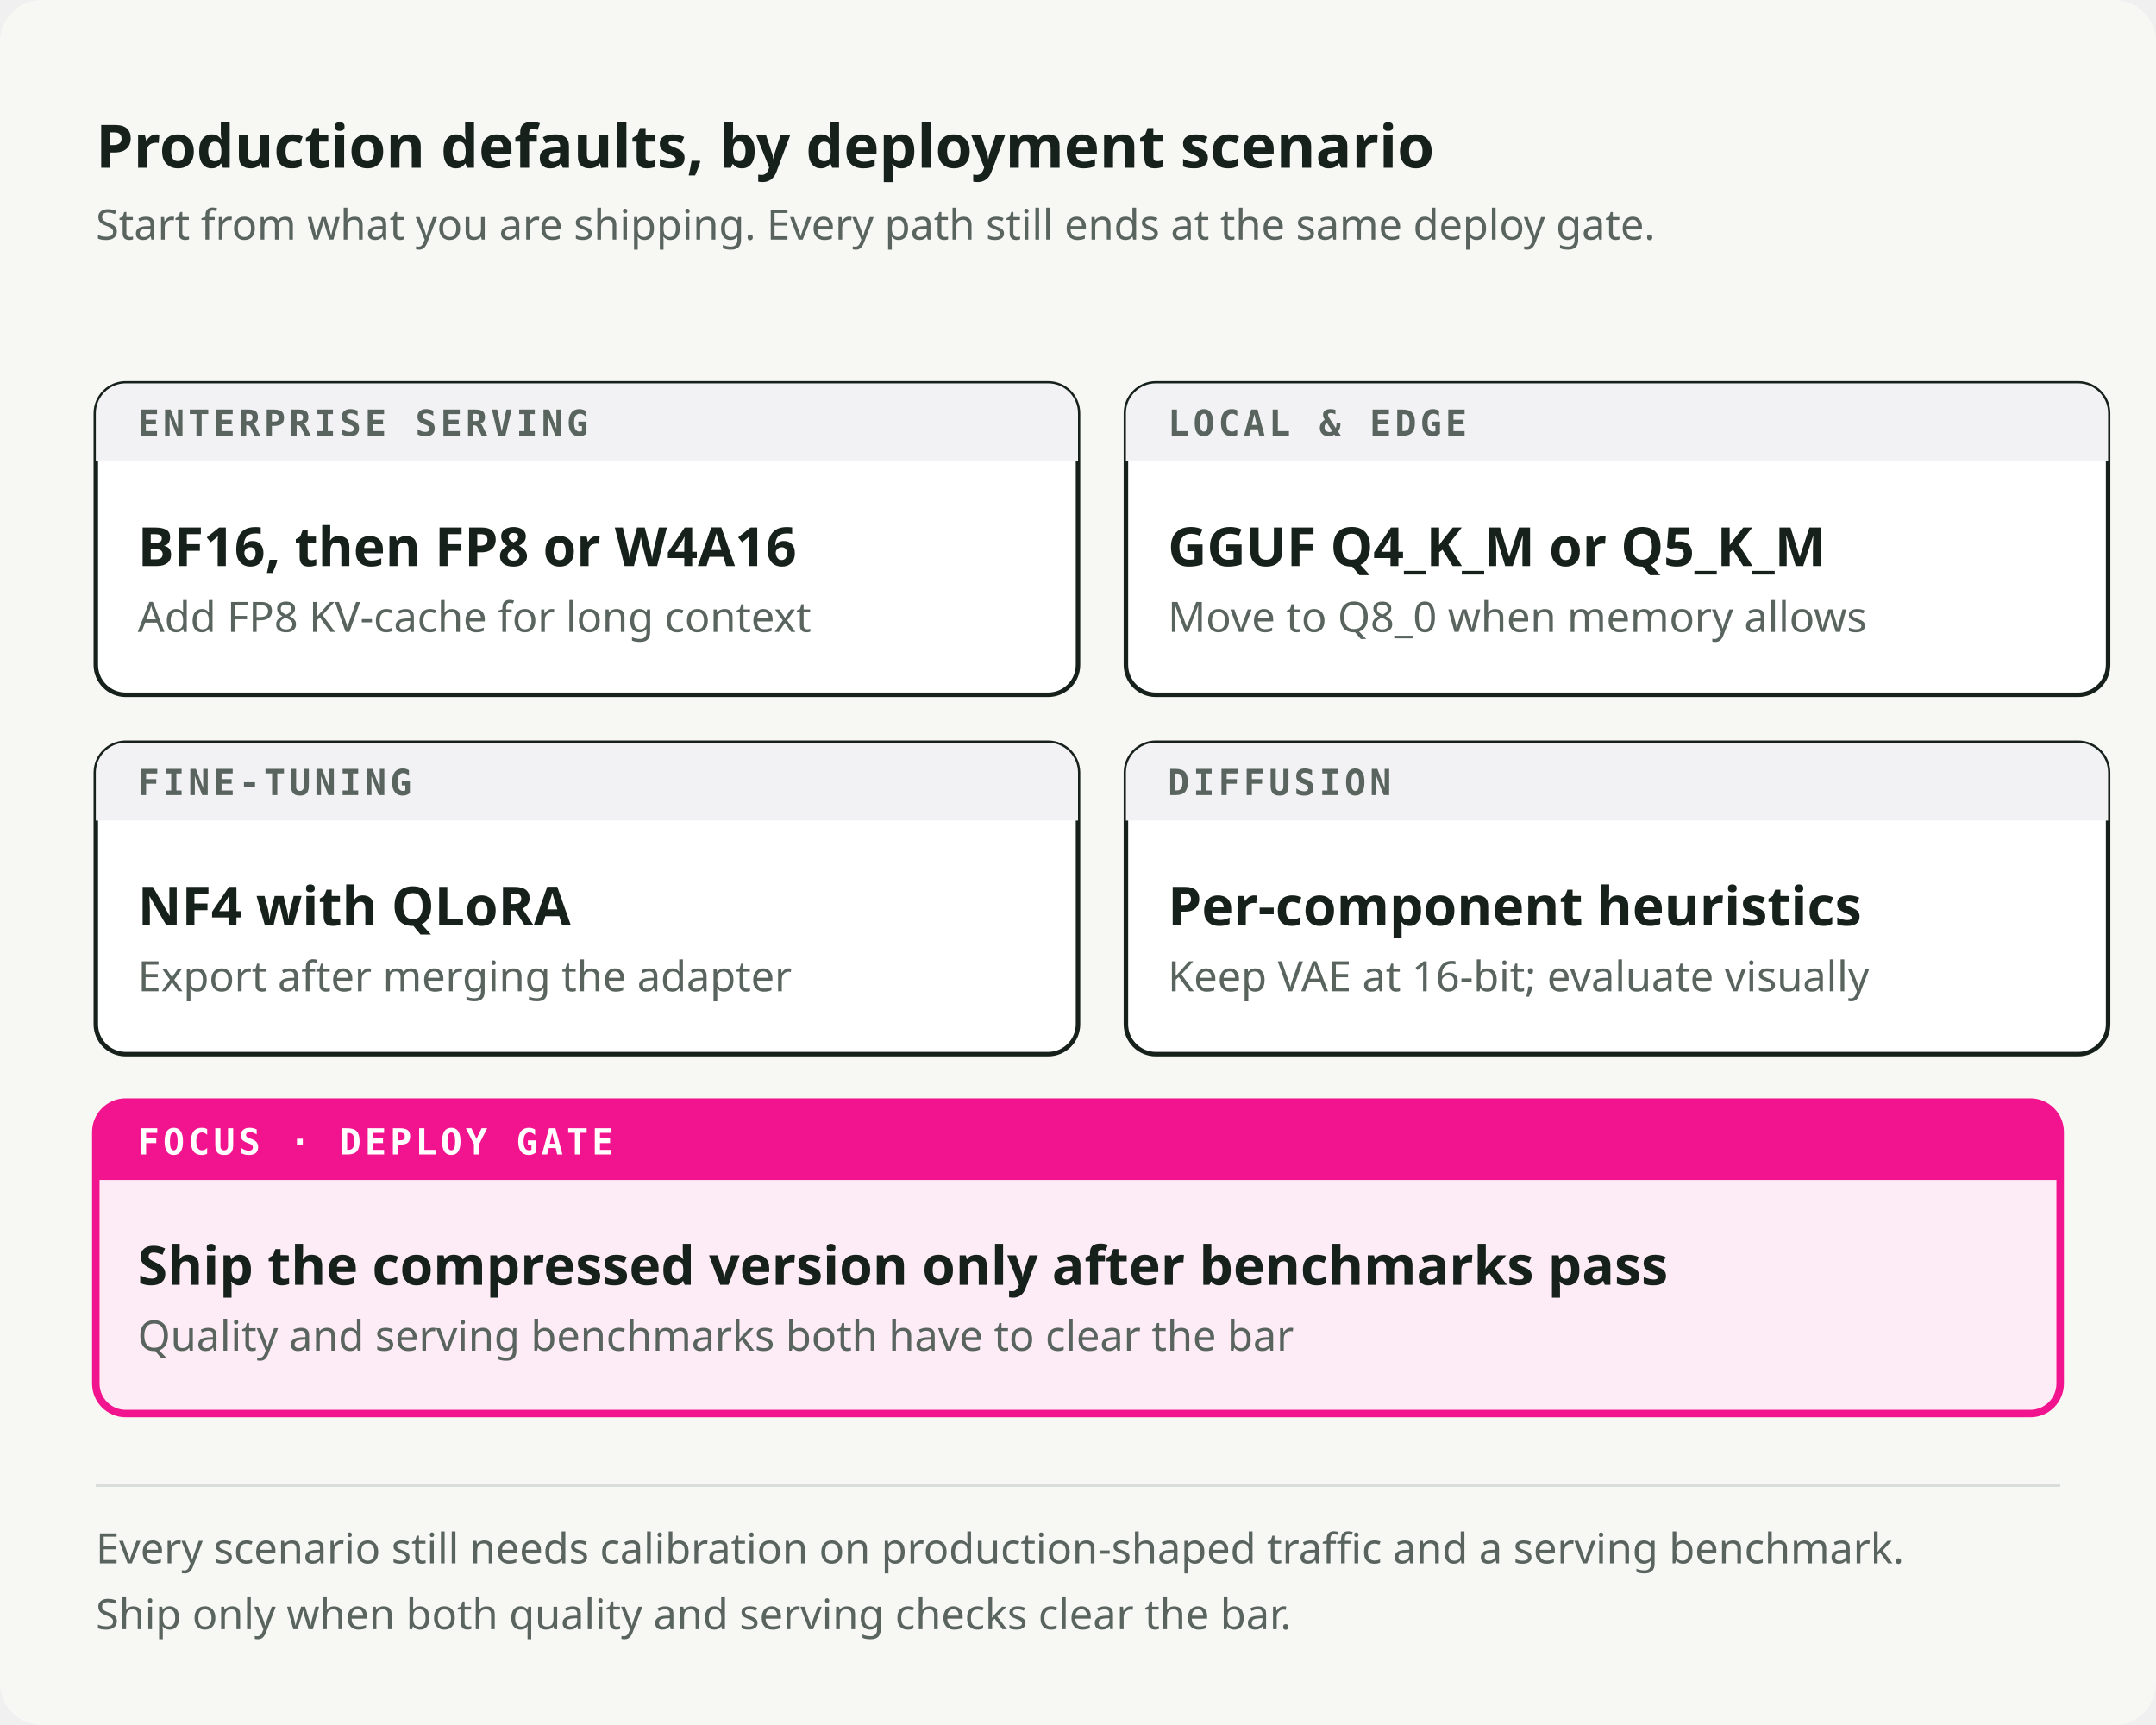
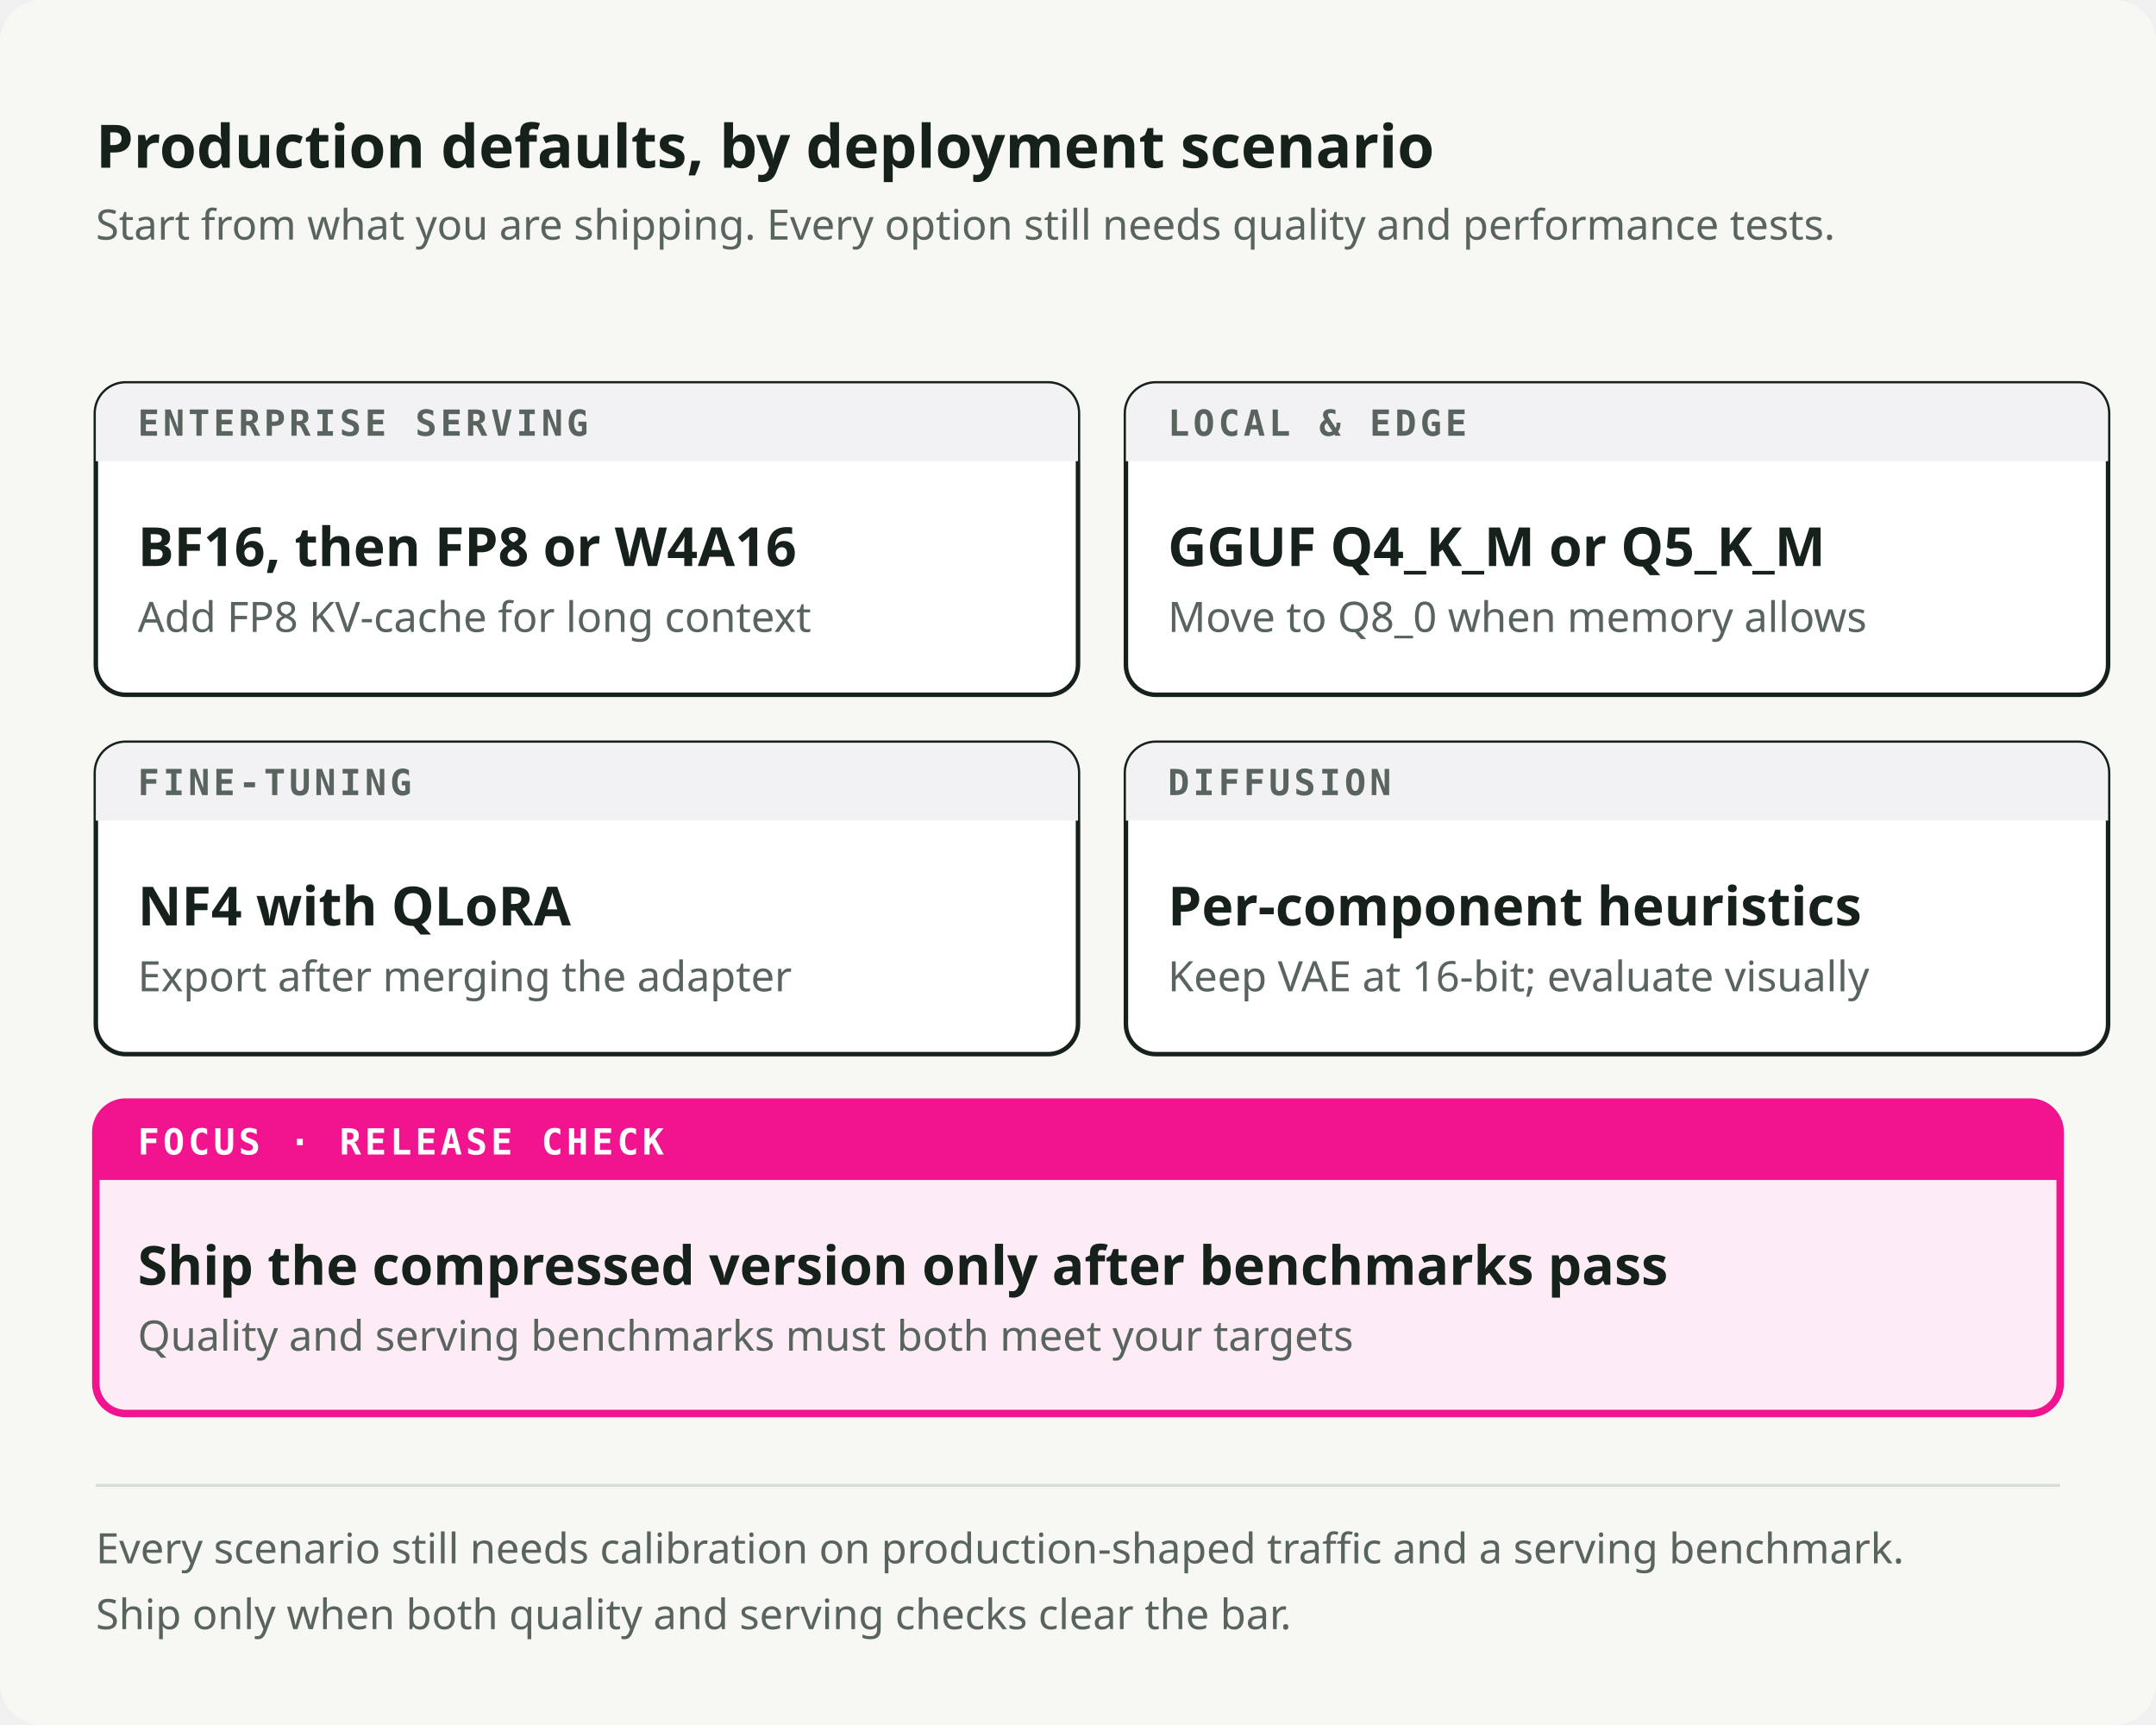
<svg xmlns="http://www.w3.org/2000/svg" viewBox="0 0 720 576" role="img" preserveAspectRatio="xMidYMid meet" data-visual-system="byte-diagram-v2" data-direction="B" data-theme="light" aria-labelledby="selectmap-title selectmap-desc" shape-rendering="geometricPrecision" text-rendering="geometricPrecision">
  <style data-visual-system="byte-diagram-v2">* { animation: none !important; }</style>
  <defs>
    <marker id="selectmap-arrow-flow" viewBox="0 0 10 10" refX="8" refY="5" markerWidth="9" markerHeight="9" orient="auto-start-reverse">
      <path d="M0 0 10 5 0 10Z" fill="#17211B" />
    </marker>
    <marker id="selectmap-arrow-fail" viewBox="0 0 10 10" refX="8" refY="5" markerWidth="9" markerHeight="9" orient="auto-start-reverse">
      <path d="M0 0 10 5 0 10Z" fill="#F2148E" />
    </marker>
  </defs>
  <rect width="720" height="576" rx="14" fill="#F7F7F4" />
  <text x="32" y="56" font-family="Space Grotesk, IBM Plex Sans, ui-sans-serif, system-ui, sans-serif" font-size="20" font-weight="700" fill="#17211B">Production defaults, by deployment scenario</text>
-   <text x="32" y="80" font-family="IBM Plex Sans, ui-sans-serif, system-ui, sans-serif" font-size="14" font-weight="400" fill="#59645E">Start from what you are shipping. Every path still ends at the same deploy gate.</text>
+   <text x="32" y="80" font-family="IBM Plex Sans, ui-sans-serif, system-ui, sans-serif" font-size="14" font-weight="400" fill="#59645E">Start from what you are shipping. Every option still needs quality and performance tests.</text>
  <path d="M42 128h308a10 10 0 0 1 10 10v84a10 10 0 0 1 -10 10h-308a10 10 0 0 1 -10 -10v-84a10 10 0 0 1 10 -10Z" fill="#FFFFFF" stroke="#17211B" stroke-width="1.5" />
  <path d="M42 128h308a10 10 0 0 1 10 10v16a0 0 0 0 1 -0 0h-328a0 0 0 0 1 -0 -0v-16a10 10 0 0 1 10 -10Z" fill="#F2F2F5" />
  <text x="46" y="145.5" font-family="IBM Plex Mono, ui-monospace, SFMono-Regular, Menlo, monospace" font-size="12" font-weight="600" fill="#59645E" letter-spacing="1.2">ENTERPRISE SERVING</text>
  <text x="46" y="189" font-family="Space Grotesk, IBM Plex Sans, ui-sans-serif, system-ui, sans-serif" font-size="18" font-weight="600" fill="#17211B">BF16, then FP8 or W4A16</text>
  <text x="46" y="211" font-family="IBM Plex Sans, ui-sans-serif, system-ui, sans-serif" font-size="14" font-weight="400" fill="#59645E">Add FP8 KV-cache for long context</text>
  <path d="M386 128h308a10 10 0 0 1 10 10v84a10 10 0 0 1 -10 10h-308a10 10 0 0 1 -10 -10v-84a10 10 0 0 1 10 -10Z" fill="#FFFFFF" stroke="#17211B" stroke-width="1.5" />
  <path d="M386 128h308a10 10 0 0 1 10 10v16a0 0 0 0 1 -0 0h-328a0 0 0 0 1 -0 -0v-16a10 10 0 0 1 10 -10Z" fill="#F2F2F5" />
  <text x="390" y="145.5" font-family="IBM Plex Mono, ui-monospace, SFMono-Regular, Menlo, monospace" font-size="12" font-weight="600" fill="#59645E" letter-spacing="1.2">LOCAL &amp; EDGE</text>
  <text x="390" y="189" font-family="Space Grotesk, IBM Plex Sans, ui-sans-serif, system-ui, sans-serif" font-size="18" font-weight="600" fill="#17211B">GGUF Q4_K_M or Q5_K_M</text>
  <text x="390" y="211" font-family="IBM Plex Sans, ui-sans-serif, system-ui, sans-serif" font-size="14" font-weight="400" fill="#59645E">Move to Q8_0 when memory allows</text>
  <path d="M42 248h308a10 10 0 0 1 10 10v84a10 10 0 0 1 -10 10h-308a10 10 0 0 1 -10 -10v-84a10 10 0 0 1 10 -10Z" fill="#FFFFFF" stroke="#17211B" stroke-width="1.5" />
  <path d="M42 248h308a10 10 0 0 1 10 10v16a0 0 0 0 1 -0 0h-328a0 0 0 0 1 -0 -0v-16a10 10 0 0 1 10 -10Z" fill="#F2F2F5" />
  <text x="46" y="265.5" font-family="IBM Plex Mono, ui-monospace, SFMono-Regular, Menlo, monospace" font-size="12" font-weight="600" fill="#59645E" letter-spacing="1.2">FINE-TUNING</text>
  <text x="46" y="309" font-family="Space Grotesk, IBM Plex Sans, ui-sans-serif, system-ui, sans-serif" font-size="18" font-weight="600" fill="#17211B">NF4 with QLoRA</text>
  <text x="46" y="331" font-family="IBM Plex Sans, ui-sans-serif, system-ui, sans-serif" font-size="14" font-weight="400" fill="#59645E">Export after merging the adapter</text>
  <path d="M386 248h308a10 10 0 0 1 10 10v84a10 10 0 0 1 -10 10h-308a10 10 0 0 1 -10 -10v-84a10 10 0 0 1 10 -10Z" fill="#FFFFFF" stroke="#17211B" stroke-width="1.5" />
  <path d="M386 248h308a10 10 0 0 1 10 10v16a0 0 0 0 1 -0 0h-328a0 0 0 0 1 -0 -0v-16a10 10 0 0 1 10 -10Z" fill="#F2F2F5" />
  <text x="390" y="265.5" font-family="IBM Plex Mono, ui-monospace, SFMono-Regular, Menlo, monospace" font-size="12" font-weight="600" fill="#59645E" letter-spacing="1.2">DIFFUSION</text>
  <text x="390" y="309" font-family="Space Grotesk, IBM Plex Sans, ui-sans-serif, system-ui, sans-serif" font-size="18" font-weight="600" fill="#17211B">Per-component heuristics</text>
  <text x="390" y="331" font-family="IBM Plex Sans, ui-sans-serif, system-ui, sans-serif" font-size="14" font-weight="400" fill="#59645E">Keep VAE at 16-bit; evaluate visually</text>
  <path d="M42 368h636a10 10 0 0 1 10 10v84a10 10 0 0 1 -10 10h-636a10 10 0 0 1 -10 -10v-84a10 10 0 0 1 10 -10Z" fill="#FDECF5" stroke="#F2148E" stroke-width="2.5" />
  <path d="M42 368h636a10 10 0 0 1 10 10v16a0 0 0 0 1 -0 0h-656a0 0 0 0 1 -0 -0v-16a10 10 0 0 1 10 -10Z" fill="#F2148E" />
-   <text x="46" y="385.5" font-family="IBM Plex Mono, ui-monospace, SFMono-Regular, Menlo, monospace" font-size="12" font-weight="600" fill="#FFFFFF" letter-spacing="1.2">FOCUS · DEPLOY GATE</text>
+   <text x="46" y="385.5" font-family="IBM Plex Mono, ui-monospace, SFMono-Regular, Menlo, monospace" font-size="12" font-weight="600" fill="#FFFFFF" letter-spacing="1.2">FOCUS · RELEASE CHECK</text>
  <text x="46" y="429" font-family="Space Grotesk, IBM Plex Sans, ui-sans-serif, system-ui, sans-serif" font-size="18" font-weight="600" fill="#17211B">Ship the compressed version only after benchmarks pass</text>
-   <text x="46" y="451" font-family="IBM Plex Sans, ui-sans-serif, system-ui, sans-serif" font-size="14" font-weight="400" fill="#59645E">Quality and serving benchmarks both have to clear the bar</text>
+   <text x="46" y="451" font-family="IBM Plex Sans, ui-sans-serif, system-ui, sans-serif" font-size="14" font-weight="400" fill="#59645E">Quality and serving benchmarks must both meet your targets</text>
  <path d="M32 496h656" stroke="#D8DDD9" stroke-width="1" />
  <text x="32" y="522" font-family="IBM Plex Sans, ui-sans-serif, system-ui, sans-serif" font-size="14" font-weight="400" fill="#59645E">Every scenario still needs calibration on production-shaped traffic and a serving benchmark.</text>
  <text x="32" y="544" font-family="IBM Plex Sans, ui-sans-serif, system-ui, sans-serif" font-size="14" font-weight="400" fill="#59645E">Ship only when both quality and serving checks clear the bar.</text>
</svg>
